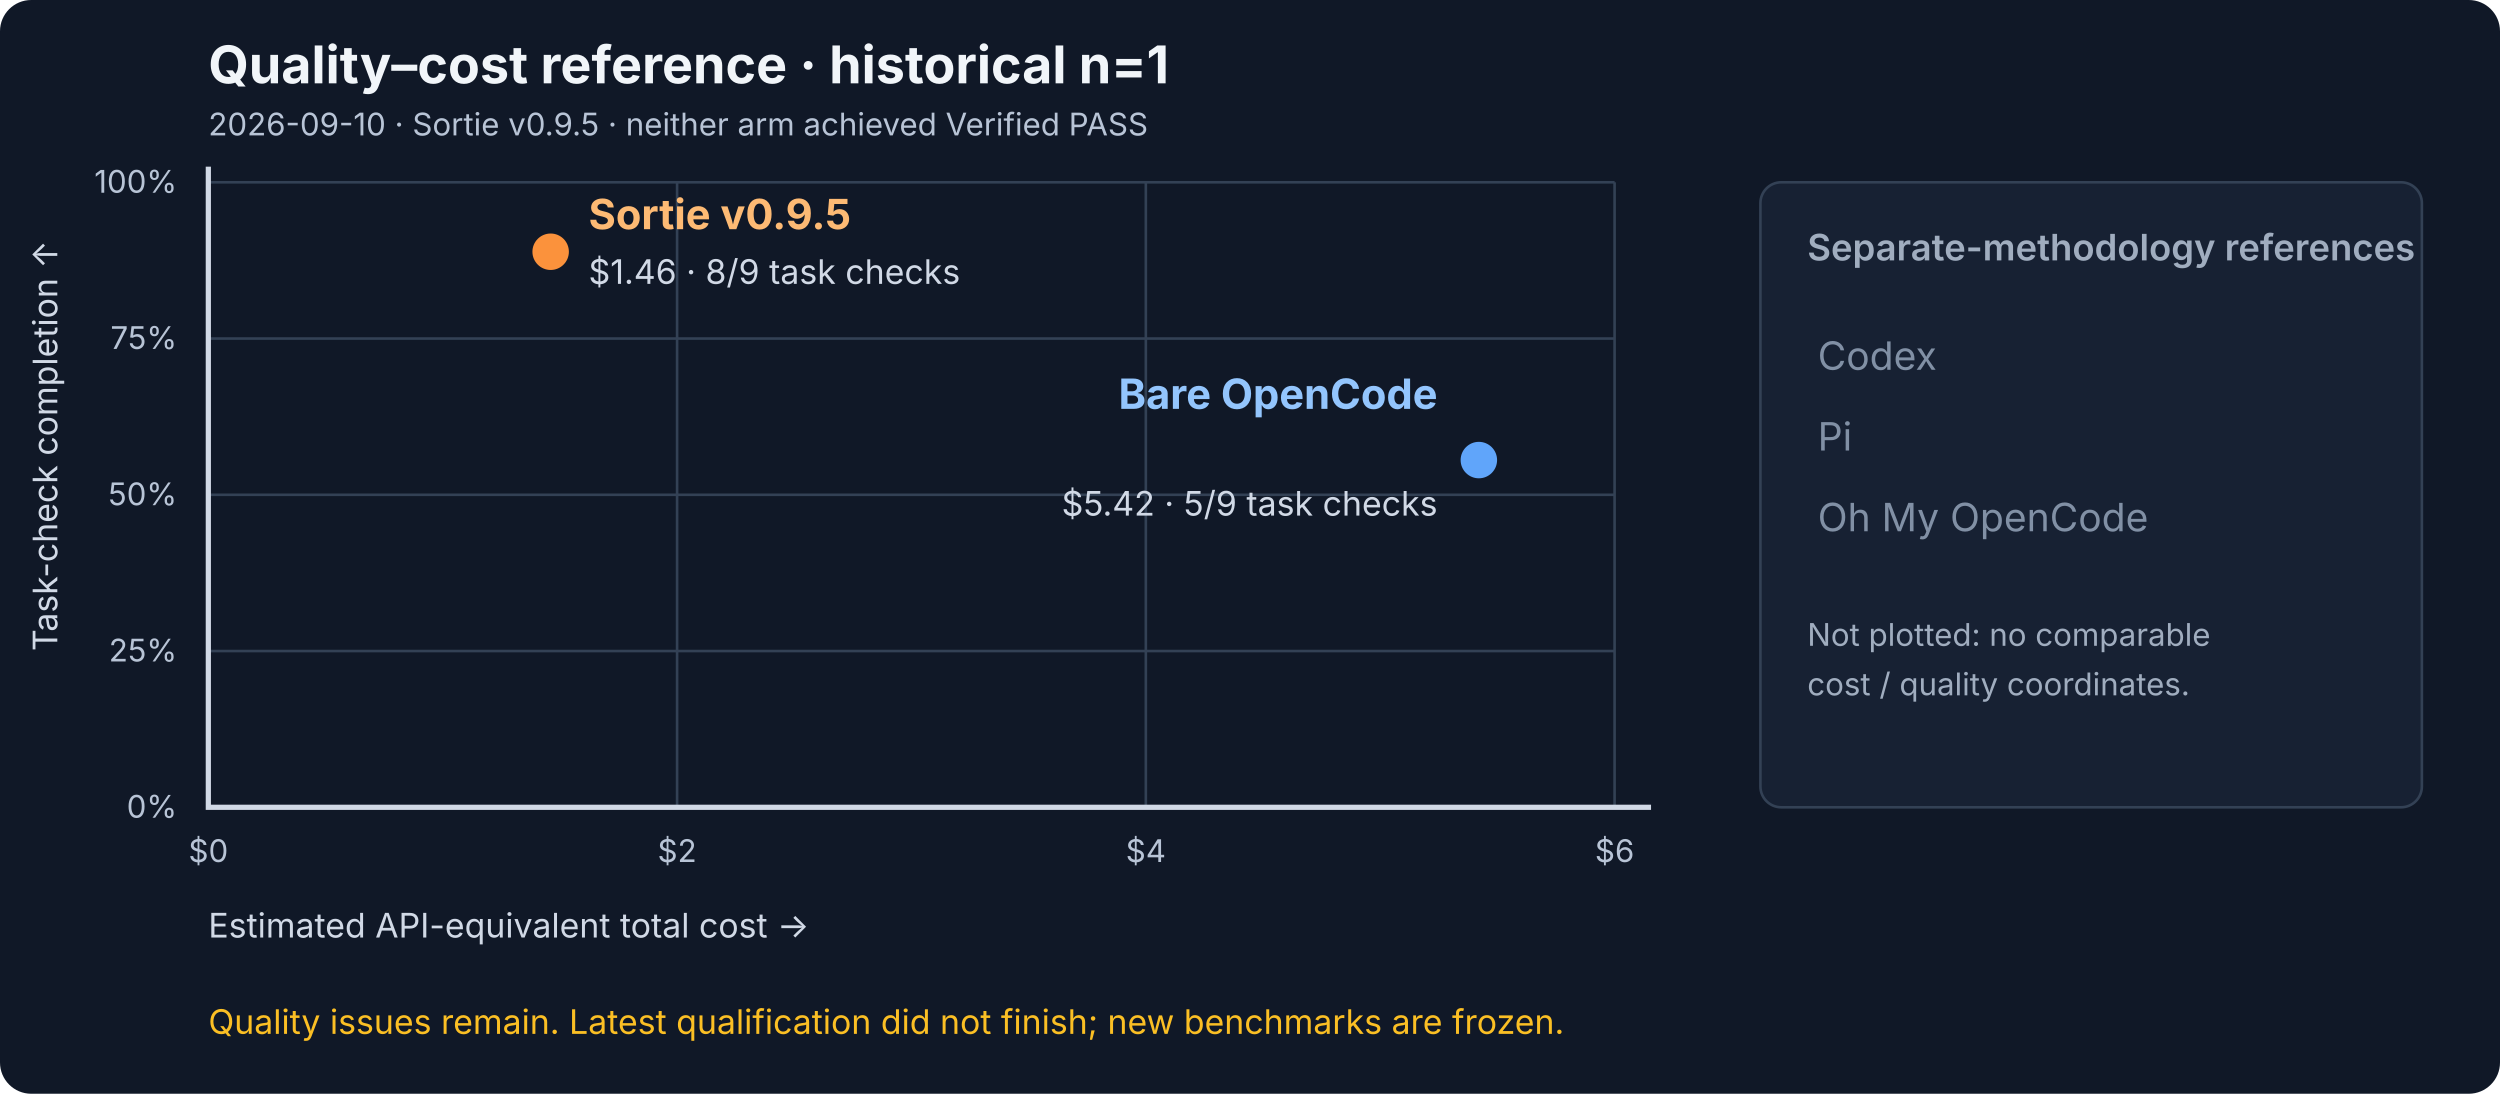
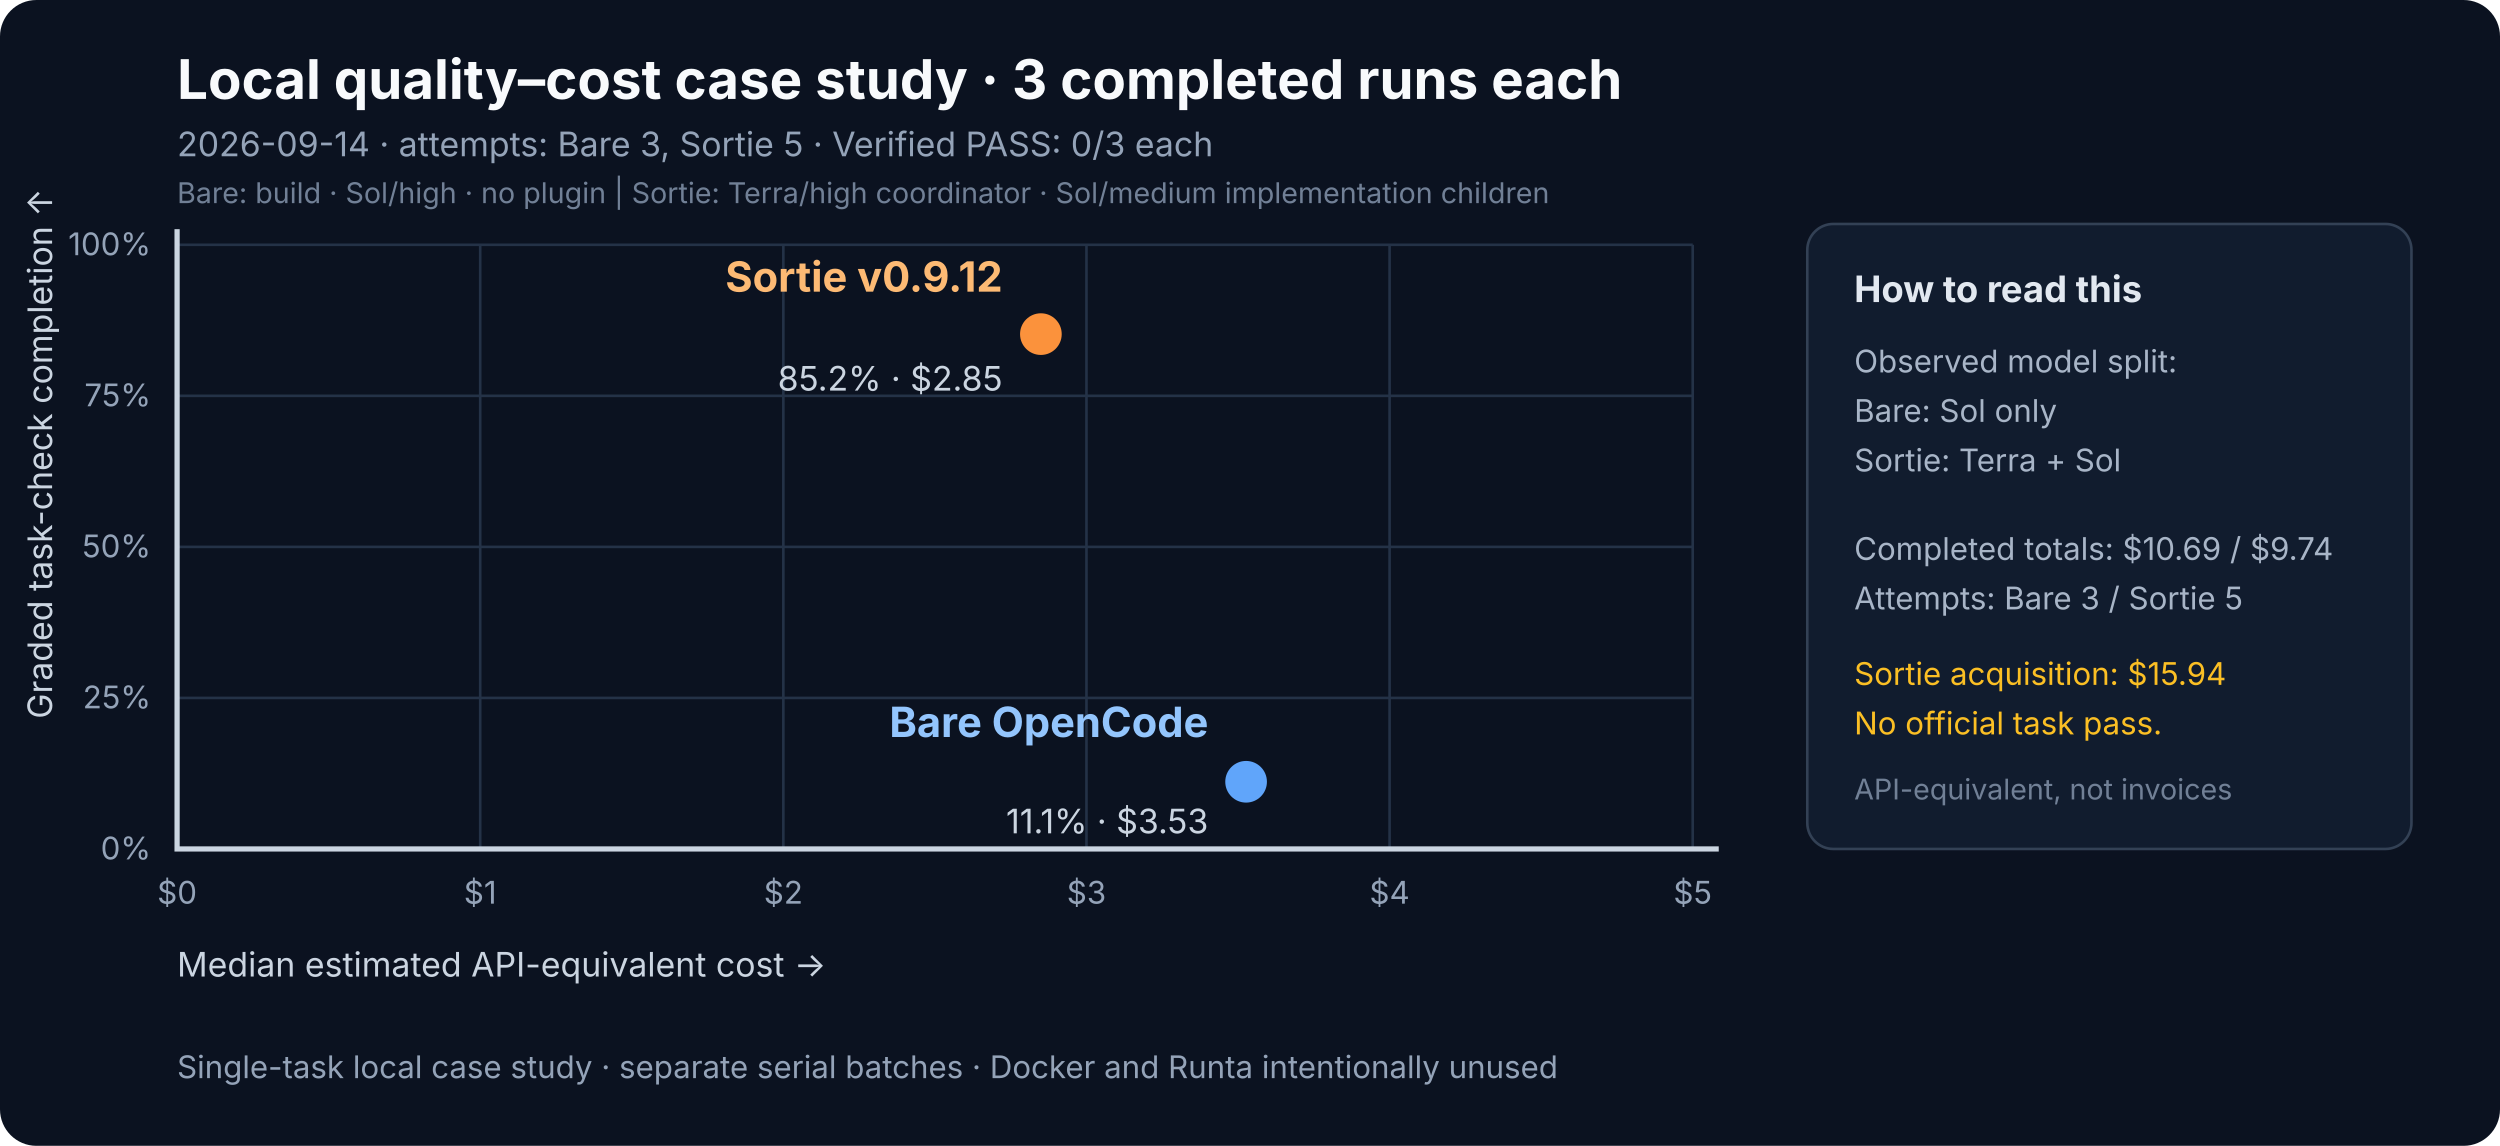
- <svg xmlns="http://www.w3.org/2000/svg" width="960" height="420" viewBox="0 0 960 420" role="img" aria-labelledby="title description">
-   <rect width="960" height="420" rx="12" fill="#101827" />
+ <svg xmlns="http://www.w3.org/2000/svg" width="960" height="440" viewBox="0 0 960 440" role="img" aria-labelledby="title description">
+   <rect width="960" height="440" rx="14" fill="#0b1220" />
  <g font-family="system-ui, -apple-system, Segoe UI, sans-serif">
-     <text x="80" y="32" fill="#f1f5f9" font-size="20" font-weight="700">Quality–cost reference · historical n=1</text>
-     <text x="80" y="52" fill="#b8c4d6" font-size="12">2026-09-10 · Sortie v0.9.5 · neither arm achieved Verified PASS</text>
-     <g stroke="#334155" stroke-width="1">
-       <path d="M80 70H620M80 130H620M80 190H620M80 250H620M80 310H620" />
-       <path d="M80 70V310M260 70V310M440 70V310M620 70V310" />
+     <text x="68" y="38" fill="#f8fafc" font-size="21" font-weight="700">Local quality–cost case study · 3 completed runs each</text>
+     <text x="68" y="60" fill="#94a3b8" font-size="13">2026-09-14 · attempts: Bare 3, Sortie 5 · Verified PASS: 0/3 each</text>
+     <text x="68" y="78" fill="#718096" font-size="11">Bare: build · Sol/high · no plugin   |   Sortie: Terra/high coordinator · Sol/medium implementation children</text>
+     <g stroke="#243247" stroke-width="1">
+       <path d="M68 94H650M68 152H650M68 210H650M68 268H650M68 326H650" />
+       <path d="M68 94V326M184.4 94V326M300.8 94V326M417.2 94V326M533.6 94V326M650 94V326" />
    </g>
-     <path d="M80 64V310H634" fill="none" stroke="#d1d9e6" stroke-width="2" />
-     <g fill="#b8c4d6" font-size="12" text-anchor="end">
-       <text x="68" y="74">100%</text>
-       <text x="68" y="134">75%</text>
-       <text x="68" y="194">50%</text>
-       <text x="68" y="254">25%</text>
-       <text x="68" y="314">0%</text>
+     <path d="M68 88V326H660" fill="none" stroke="#cbd5e1" stroke-width="2" />
+     <g fill="#94a3b8" font-size="12" text-anchor="end">
+       <text x="58" y="98">100%</text>
+       <text x="58" y="156">75%</text>
+       <text x="58" y="214">50%</text>
+       <text x="58" y="272">25%</text>
+       <text x="58" y="330">0%</text>
    </g>
-     <g fill="#b8c4d6" font-size="12" text-anchor="middle">
-       <text x="80" y="331">$0</text>
-       <text x="260" y="331">$2</text>
-       <text x="440" y="331">$4</text>
-       <text x="620" y="331">$6</text>
+     <g fill="#94a3b8" font-size="12" text-anchor="middle">
+       <text x="68" y="347">$0</text>
+       <text x="184.4" y="347">$1</text>
+       <text x="300.8" y="347">$2</text>
+       <text x="417.2" y="347">$3</text>
+       <text x="533.6" y="347">$4</text>
+       <text x="650" y="347">$5</text>
    </g>
-     <text transform="translate(22 250) rotate(-90)" fill="#d1d9e6" font-size="13">Task-check completion ↑</text>
-     <text x="80" y="360" fill="#d1d9e6" font-size="13">Estimated API-equivalent total cost →</text>
-     <circle cx="211.45" cy="96.67" r="7" fill="#fb923c" />
-     <text x="226" y="88" fill="#fdba74" font-size="16" font-weight="700">Sortie v0.9.5</text>
-     <text x="226" y="109" fill="#d1d9e6" font-size="13">$1.46 · 8/9 task checks</text>
-     <circle cx="567.88" cy="176.67" r="7" fill="#60a5fa" />
-     <text x="552" y="157" fill="#93c5fd" font-size="16" font-weight="700" text-anchor="end">Bare OpenCode</text>
-     <text x="552" y="198" fill="#d1d9e6" font-size="13" text-anchor="end">$5.42 · 5/9 task checks</text>
-     <rect x="676" y="70" width="254" height="240" rx="8" fill="#172133" stroke="#334155" />
-     <text x="694" y="100" fill="#a0adbf" font-size="14" font-weight="600">Separate-methodology references</text>
-     <g fill="#8190a5" font-size="15">
-       <text x="698" y="142">Codex</text>
-       <text x="698" y="173">Pi</text>
-       <text x="698" y="204">Oh My OpenCode</text>
-     </g>
-     <text x="694" y="248" fill="#a0adbf" font-size="12">Not plotted: no comparable</text>
-     <text x="694" y="267" fill="#a0adbf" font-size="12">cost / quality coordinates.</text>
-     <text x="80" y="397" fill="#fbbf24" font-size="13">Quality issues remain. Latest qualification did not finish; new benchmarks are frozen.</text>
+     <text transform="translate(20 276) rotate(-90)" fill="#cbd5e1" font-size="13">Graded task-check completion ↑</text>
+     <text x="68" y="375" fill="#cbd5e1" font-size="13">Median estimated API-equivalent cost →</text>
+     <circle cx="399.7" cy="128.3" r="8" fill="#fb923c" />
+     <text x="385" y="112" fill="#fdba74" font-size="16" font-weight="700" text-anchor="end">Sortie v0.9.12</text>
+     <text x="385" y="150" fill="#cbd5e1" font-size="13" text-anchor="end">85.2% · $2.85</text>
+     <circle cx="478.5" cy="300.2" r="8" fill="#60a5fa" />
+     <text x="464" y="283" fill="#93c5fd" font-size="16" font-weight="700" text-anchor="end">Bare OpenCode</text>
+     <text x="464" y="320" fill="#cbd5e1" font-size="13" text-anchor="end">11.1% · $3.53</text>
+     <rect x="694" y="86" width="232" height="240" rx="10" fill="#111c2e" stroke="#334155" />
+     <text x="712" y="116" fill="#e2e8f0" font-size="14" font-weight="700">How to read this</text>
+     <text x="712" y="143" fill="#a8b5c7" font-size="12">Observed model split:</text>
+     <text x="712" y="162" fill="#a8b5c7" font-size="12">Bare: Sol only</text>
+     <text x="712" y="181" fill="#a8b5c7" font-size="12">Sortie: Terra + Sol</text>
+     <text x="712" y="215" fill="#a8b5c7" font-size="12">Completed totals: $10.69 / $9.74</text>
+     <text x="712" y="234" fill="#a8b5c7" font-size="12">Attempts: Bare 3 / Sortie 5</text>
+     <text x="712" y="263" fill="#fbbf24" font-size="12">Sortie acquisition: $15.94</text>
+     <text x="712" y="282" fill="#fbbf24" font-size="12">No official task pass.</text>
+     <text x="712" y="307" fill="#718096" font-size="11">API-equivalent, not invoices</text>
+     <text x="68" y="414" fill="#94a3b8" font-size="12">Single-task local case study · separate serial batches · Docker and Runta intentionally unused</text>
  </g>
</svg>
